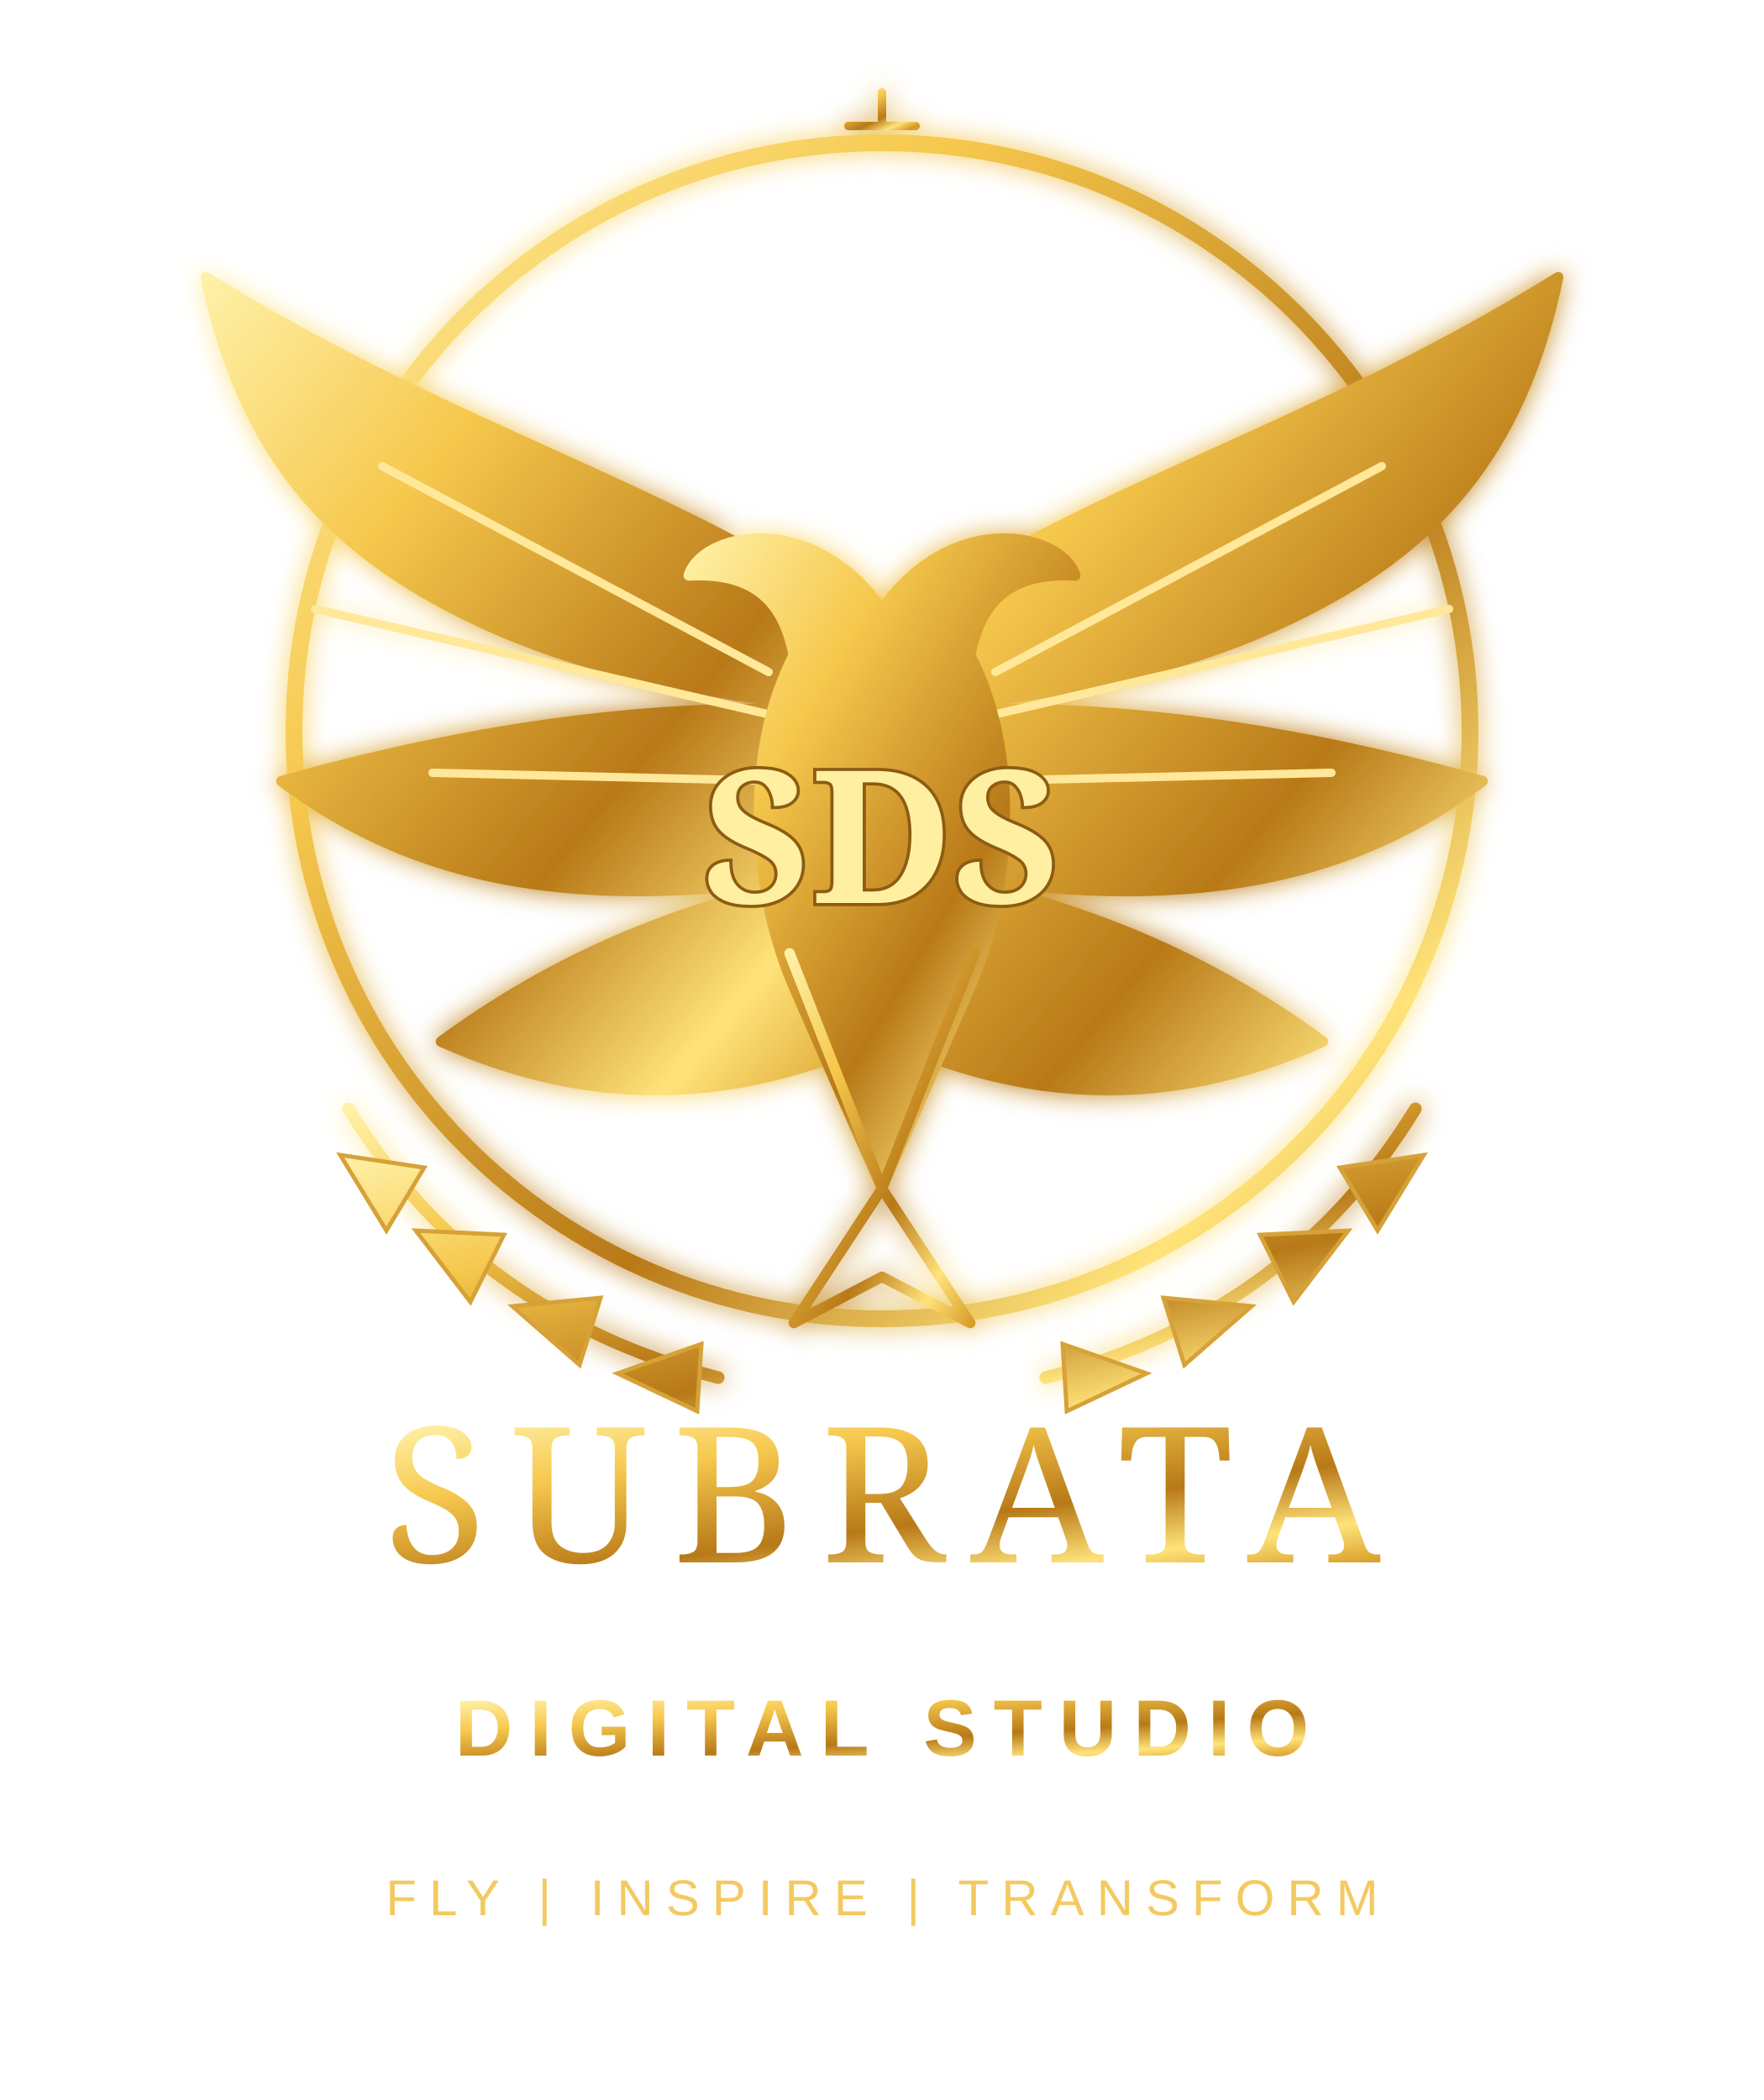
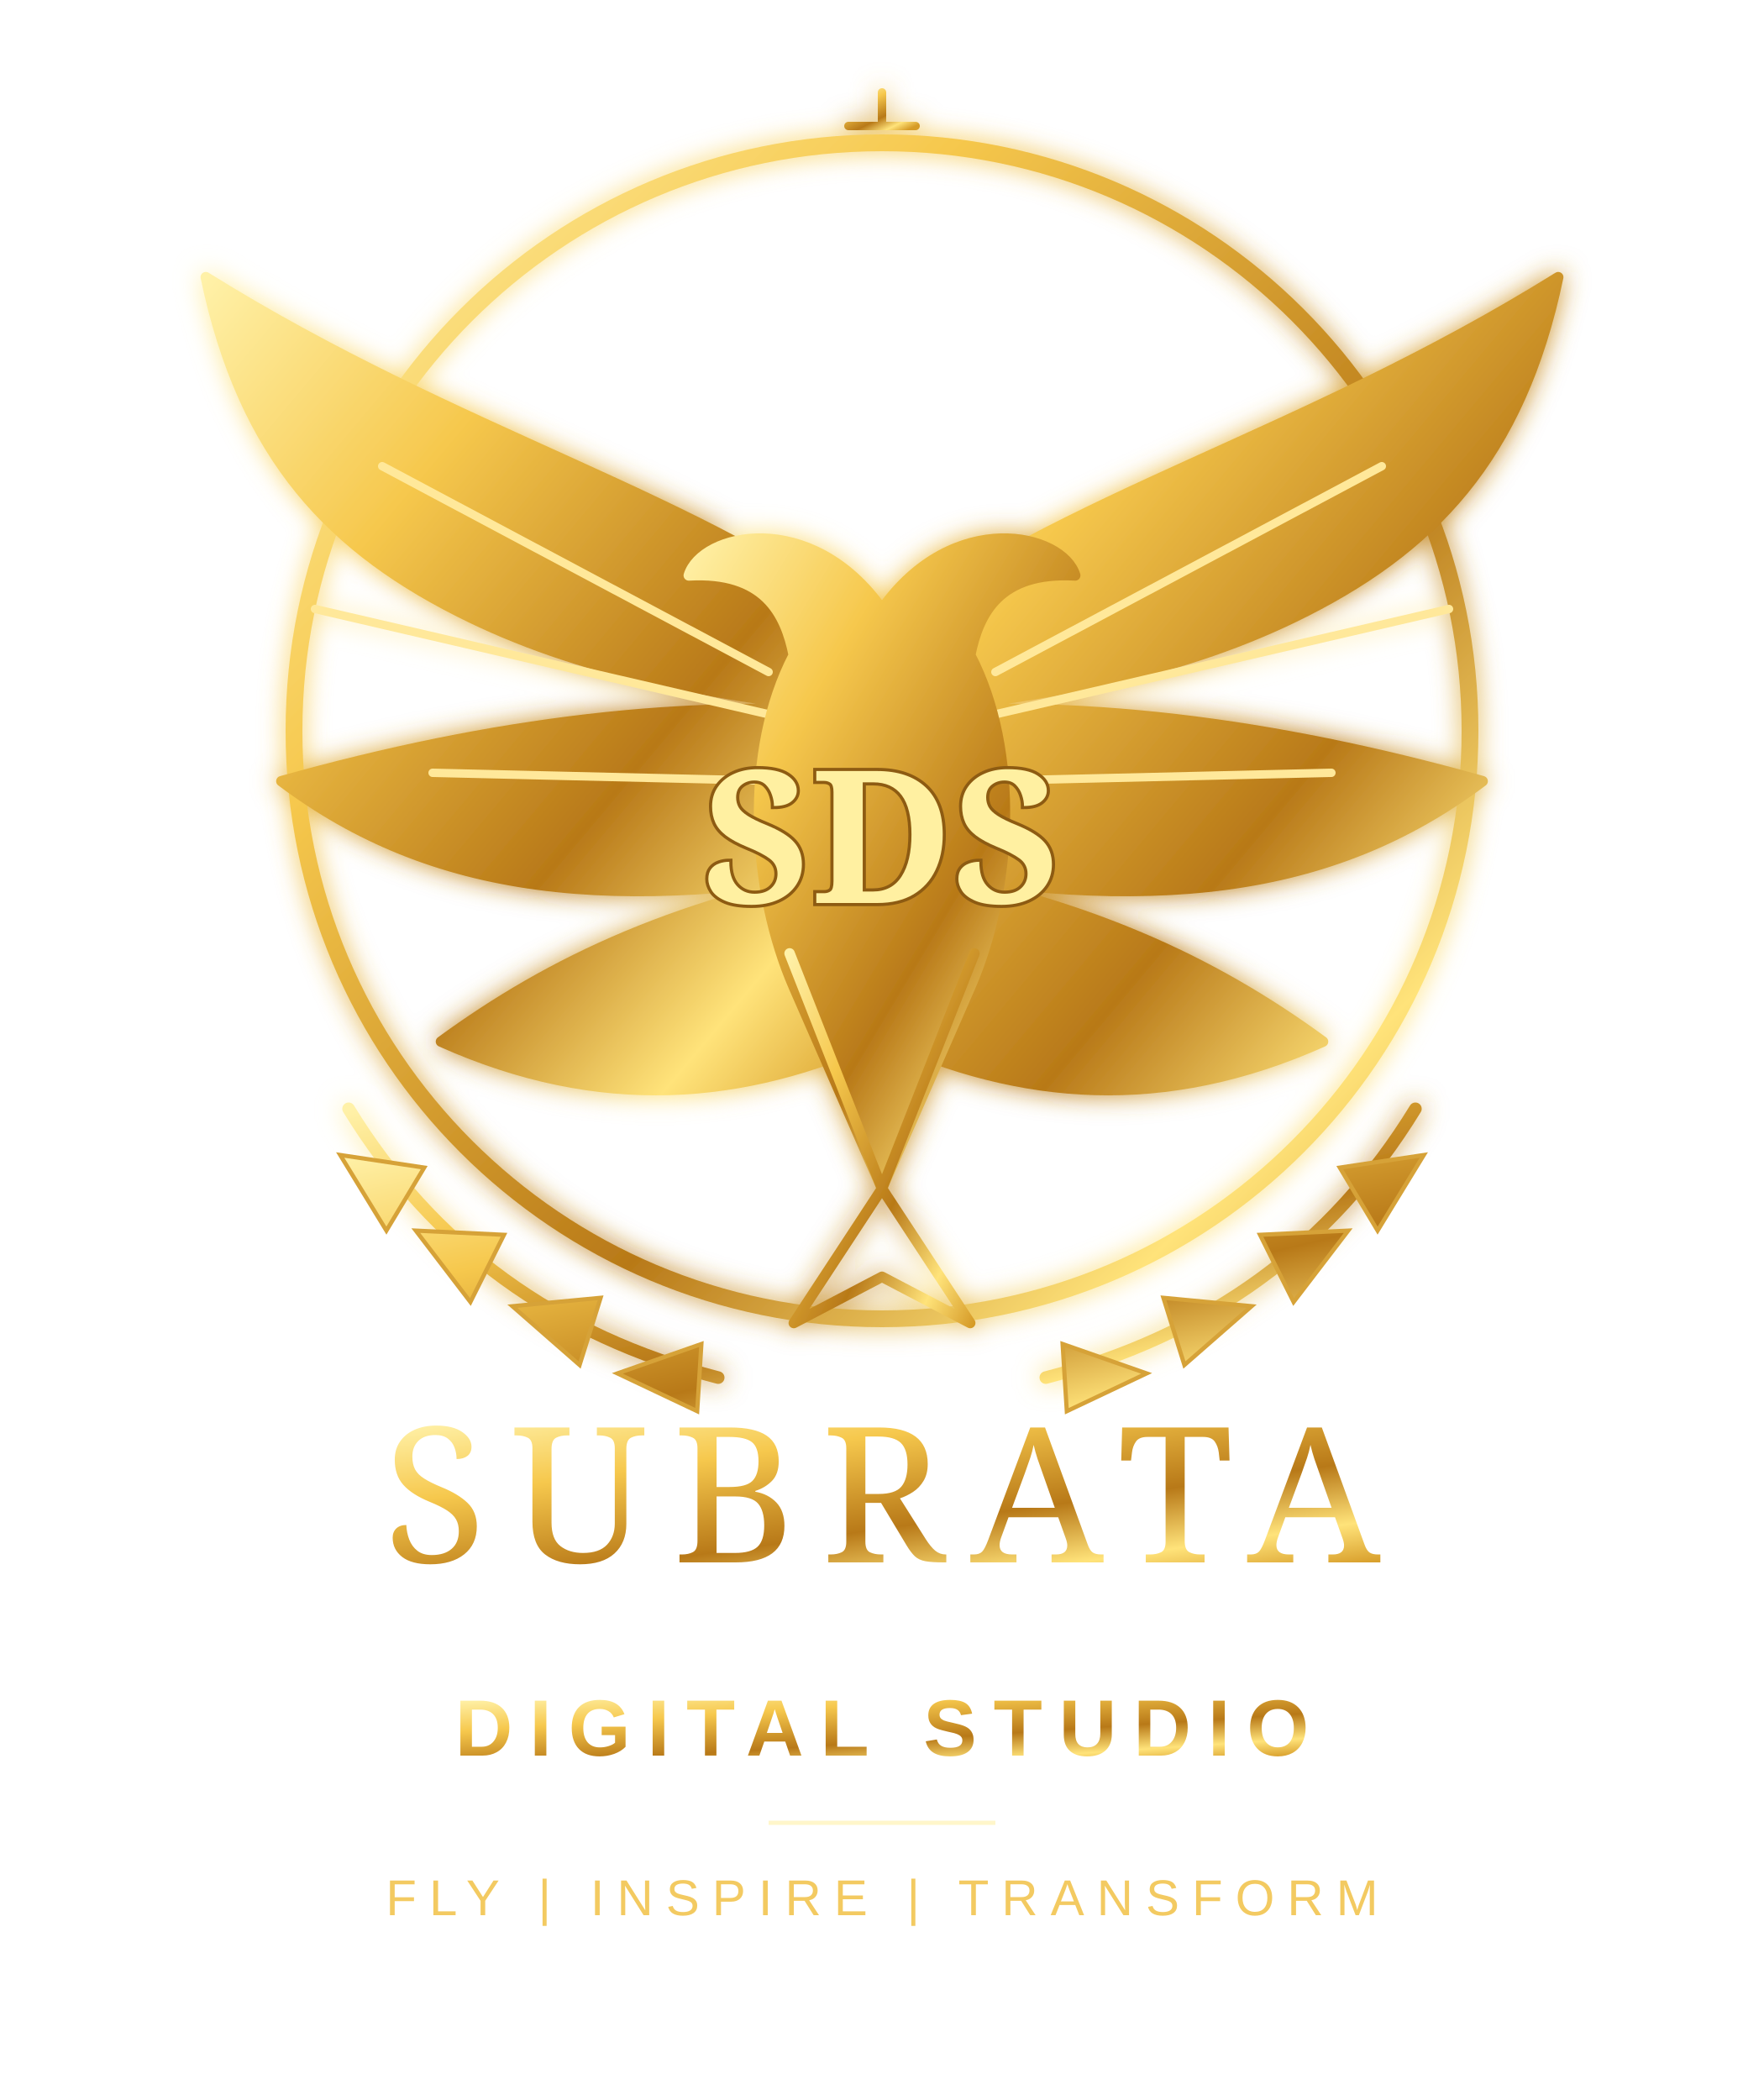
<svg xmlns="http://www.w3.org/2000/svg" viewBox="0 0 420 500" role="img" aria-label="SDS Subrata Digital Studio gold eagle logo">
  <defs>
    <linearGradient id="gold" x1="0" y1="0" x2="1" y2="1">
      <stop offset="0" stop-color="#fff1a8" />
      <stop offset=".28" stop-color="#f6c84d" />
      <stop offset=".62" stop-color="#b87918" />
      <stop offset=".84" stop-color="#ffe37a" />
      <stop offset="1" stop-color="#d69b27" />
    </linearGradient>
+     <linearGradient id="lightline" x1="0" y1="0" x2="1" y2="0">
+       <stop offset="0" stop-color="#d69b27" stop-opacity="0" />
+       <stop offset=".18" stop-color="#f6c84d" />
+       <stop offset=".5" stop-color="#fff4b7" />
+       <stop offset=".82" stop-color="#f6c84d" />
+       <stop offset="1" stop-color="#d69b27" stop-opacity="0" />
+     </linearGradient>
    <filter id="glow" x="-30%" y="-30%" width="160%" height="160%">
      <feGaussianBlur stdDeviation="3" result="b" />
+       <feMerge>
+         <feMergeNode in="b" />
+         <feMergeNode in="SourceGraphic" />
+       </feMerge>
+     </filter>
+     <filter id="lineglow" x="-40%" y="-200%" width="180%" height="500%">
+       <feGaussianBlur stdDeviation="2.4" result="b" />
      <feMerge>
        <feMergeNode in="b" />
        <feMergeNode in="SourceGraphic" />
      </feMerge>
    </filter>
  </defs>
  <g fill="none" stroke="url(#gold)" stroke-linecap="round" stroke-linejoin="round" filter="url(#glow)">
    <circle cx="210" cy="174" r="140" stroke-width="4" />
    <path d="M210 30v-8m-8 8h16" stroke-width="2" />
    <path d="M210 151C167 118 110 104 49 66c9 43 30 65 63 81 29 14 60 19 98 23-46-4-93 2-143 16 36 27 79 32 143 20-48 8-79 23-105 42 38 17 72 14 105-1" fill="url(#gold)" stroke-width="2.5" />
    <path d="M210 151c43-33 100-47 161-85-9 43-30 65-63 81-29 14-60 19-98 23 46-4 93 2 143 16-36 27-79 32-143 20 48 8 79 23 105 42-38 17-72 14-105-1" fill="url(#gold)" stroke-width="2.5" />
    <path d="M91 111l92 49M75 145l112 26M103 184l85 2M329 111l-92 49M345 145l-112 26M317 184l-85 2" stroke="#ffe89a" stroke-width="2" />
    <path d="M210 145c-17-24-43-18-46-8 18-1 23 9 25 19-12 23-10 56 0 79l21 48 21-48c10-23 12-56 0-79 2-10 7-20 25-19-3-10-29-16-46 8z" fill="url(#gold)" stroke-width="2.5" />
    <path d="M188 227l22 56 22-56M210 283l-21 32 21-11 21 11z" stroke-width="2.5" />
    <path d="M83 264q30 49 88 64M337 264q-30 49-88 64" stroke-width="3" />
  </g>
  <g fill="url(#gold)" stroke="#d6a238" stroke-width="1">
    <path d="M101 278l-20-3 11 18zM120 294l-21-1 13 17zM143 309l-21 2 16 14zM167 320l-20 7 19 9zM319 278l20-3-11 18zM300 294l21-1-13 17zM277 309l21 2-16 14zM253 320l20 7-19 9z" />
  </g>
  <text x="210" y="215" text-anchor="middle" font-family="Georgia,serif" font-size="44" font-weight="bold" fill="#fff0a1" stroke="#8d5b12" stroke-width="1.5" paint-order="stroke">SDS</text>
  <text x="210" y="372" text-anchor="middle" font-family="Georgia,serif" font-size="45" letter-spacing="6" fill="url(#gold)">SUBRATA</text>
  <path d="M38 395h95m184 0h65" stroke="url(#gold)" stroke-width="2" />
  <text x="210" y="418" text-anchor="middle" font-family="Arial,sans-serif" font-size="19" font-weight="bold" letter-spacing="4" fill="url(#gold)">DIGITAL STUDIO</text>
+   <path d="M102 434h216" stroke="url(#lightline)" stroke-width="1.8" filter="url(#lineglow)" />
+   <path d="M183 434h54" stroke="#fff5c4" stroke-width="1" opacity=".9" />
  <text x="210" y="456" text-anchor="middle" font-family="Arial,sans-serif" font-size="12" letter-spacing="3" fill="#f3ca61">FLY | INSPIRE | TRANSFORM</text>
</svg>
